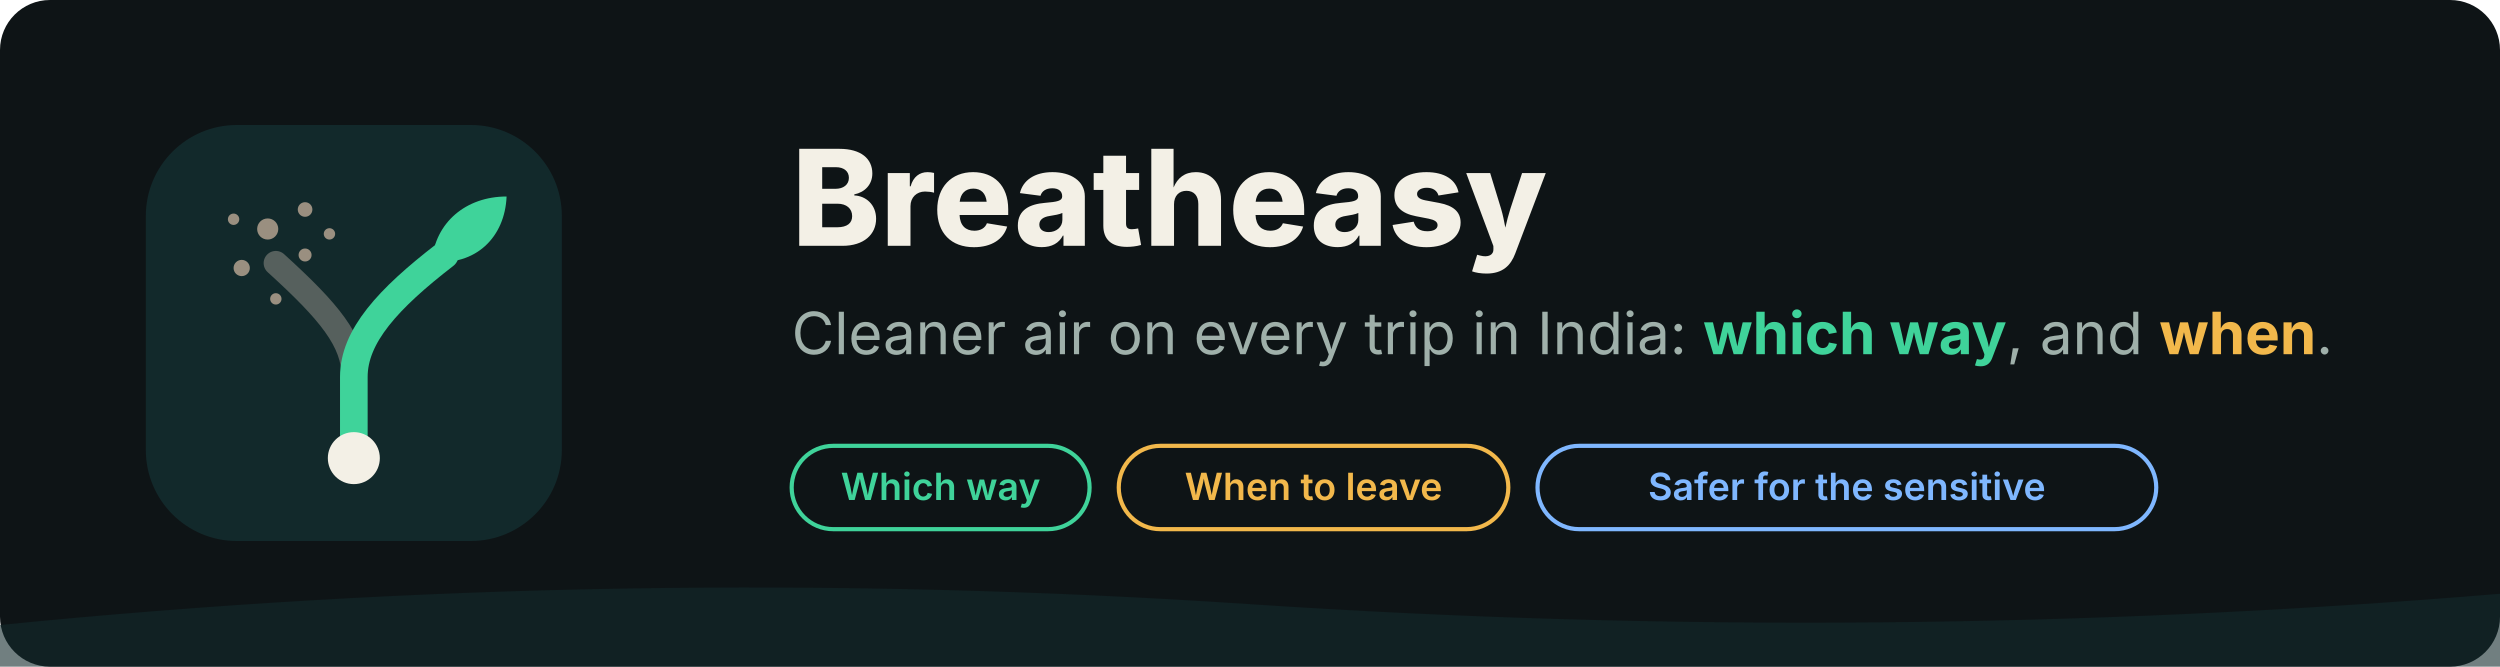
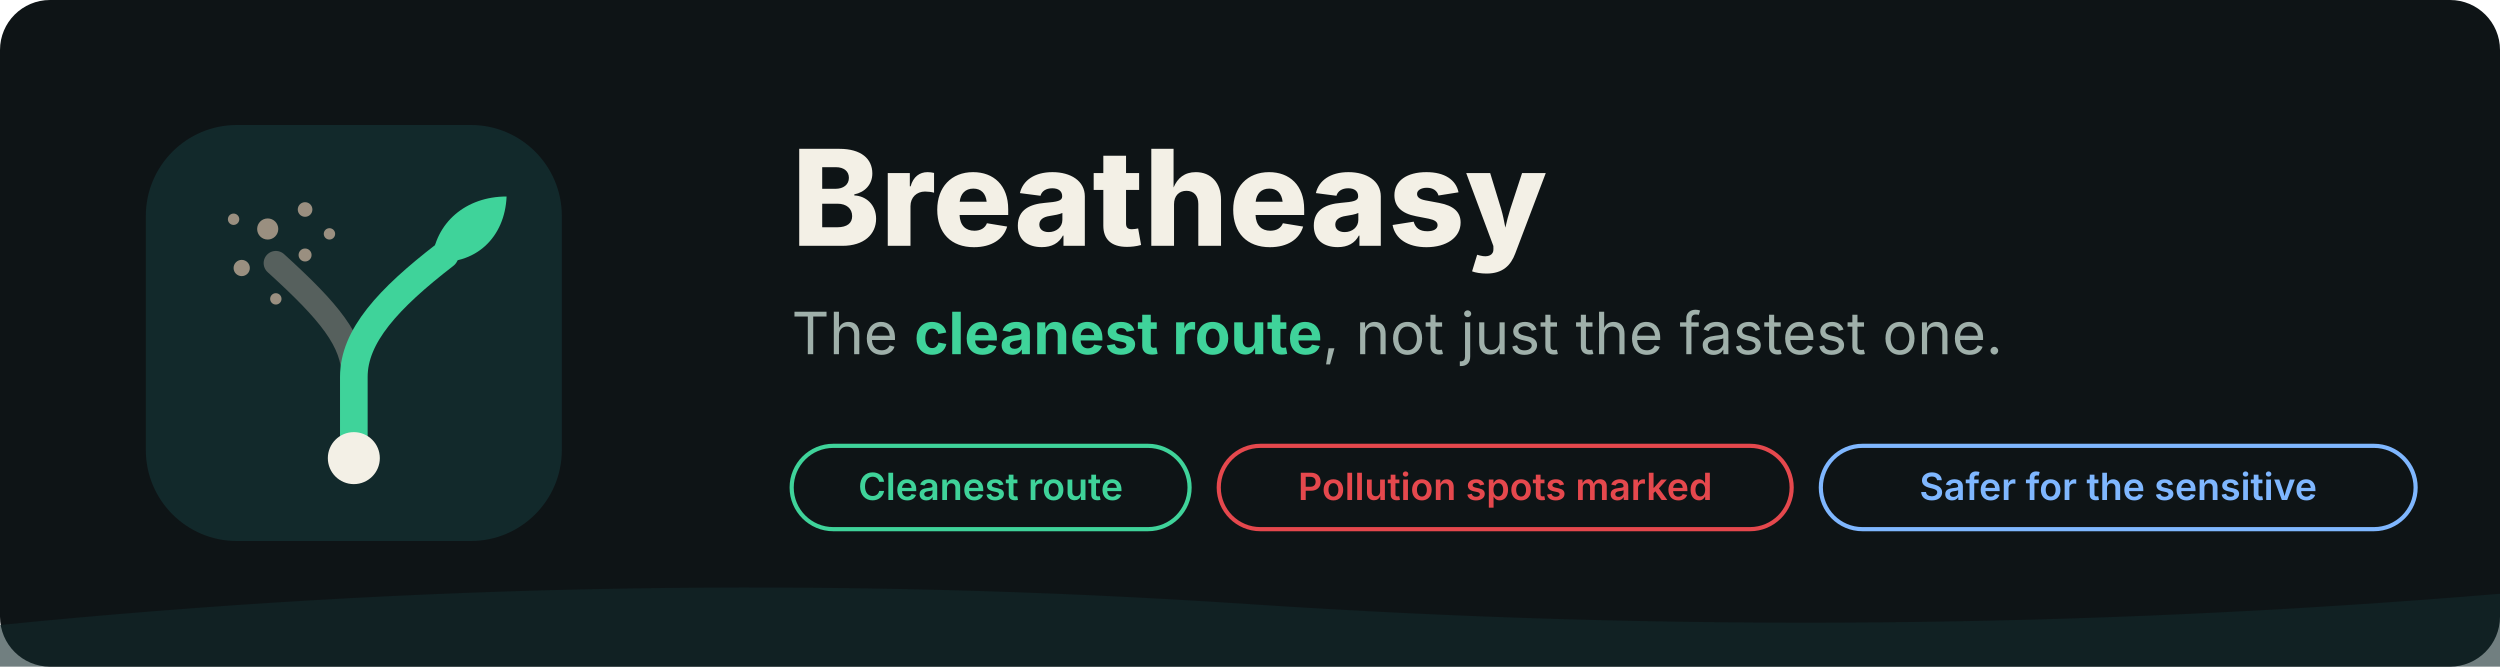
<svg xmlns="http://www.w3.org/2000/svg" viewBox="0 0 1200 320" width="1200" height="320" font-family="-apple-system,BlinkMacSystemFont,Segoe UI,Inter,Helvetica,Arial,sans-serif">
  <rect width="1200" height="320" rx="24" fill="#0E1416" />
  <g transform="translate(70,60) scale(0.39)">
    <rect width="512" height="512" rx="112" fill="#12292b" />
    <path d="M256 410V310c0-44-30-80-96-140" fill="none" stroke="#56605d" stroke-width="30" stroke-linecap="round" />
    <g fill="#9a8f80">
      <circle cx="150" cy="128" r="13" />
      <circle cx="196" cy="104" r="9" />
      <circle cx="118" cy="176" r="10" />
      <circle cx="196" cy="160" r="8" />
      <circle cx="108" cy="116" r="7" />
      <circle cx="160" cy="214" r="7" />
      <circle cx="226" cy="134" r="7" />
    </g>
    <path d="M256 410V310c0-50 42-96 112-150" fill="none" stroke="#3fd39a" stroke-width="34" stroke-linecap="round" />
    <path d="M352 168c4-48 42-80 92-80-2 50-38 86-92 80z" fill="#3fd39a" />
    <circle cx="256" cy="410" r="32" fill="#f3f0e6" />
  </g>
  <text x="380" y="118" font-size="64" font-weight="800" fill="#F3F0E6">Breatheasy</text>
-   <text x="380" y="170" font-size="28" fill="#9FB0AA">Cleaner air on every trip in India: <tspan fill="#3FD39A" font-weight="700">which way</tspan>, and <tspan fill="#F2B84B" font-weight="700">when</tspan>.</text>
-   <rect x="380" y="214" width="143" height="40" rx="20" fill="none" stroke="#3FD39A" stroke-width="2" />
-   <text x="451.5" y="240" text-anchor="middle" font-size="18" font-weight="600" fill="#3FD39A">Which way</text>
-   <rect x="537" y="214" width="187" height="40" rx="20" fill="none" stroke="#F2B84B" stroke-width="2" />
-   <text x="630.5" y="240" text-anchor="middle" font-size="18" font-weight="600" fill="#F2B84B">When to leave</text>
-   <rect x="738" y="214" width="297" height="40" rx="20" fill="none" stroke="#7FB7FF" stroke-width="2" />
-   <text x="886.5" y="240" text-anchor="middle" font-size="18" font-weight="600" fill="#7FB7FF">Safer for the sensitive</text>
+   <text x="380" y="170" font-size="28" fill="#9FB0AA">The <tspan fill="#3FD39A" font-weight="700">cleanest route</tspan>, not just the fastest one.</text>
+   <rect x="380" y="214" width="191.0" height="40" rx="20" fill="none" stroke="#3FD39A" stroke-width="2" />
+   <text x="475.5" y="240" text-anchor="middle" font-size="18" font-weight="600" fill="#3FD39A">Cleanest route</text>
+   <rect x="585.0" y="214" width="275.0" height="40" rx="20" fill="none" stroke="#E5484D" stroke-width="2" />
+   <text x="722.5" y="240" text-anchor="middle" font-size="18" font-weight="600" fill="#E5484D">Pollution spots marked</text>
+   <rect x="874.0" y="214" width="285.5" height="40" rx="20" fill="none" stroke="#7FB7FF" stroke-width="2" />
+   <text x="1016.75" y="240" text-anchor="middle" font-size="18" font-weight="600" fill="#7FB7FF">Safer for the sensitive</text>
  <path d="M0 300 Q300 270 600 290 T1200 285 L1200 320 L0 320Z" fill="#12292b" opacity=".6" />
</svg>
